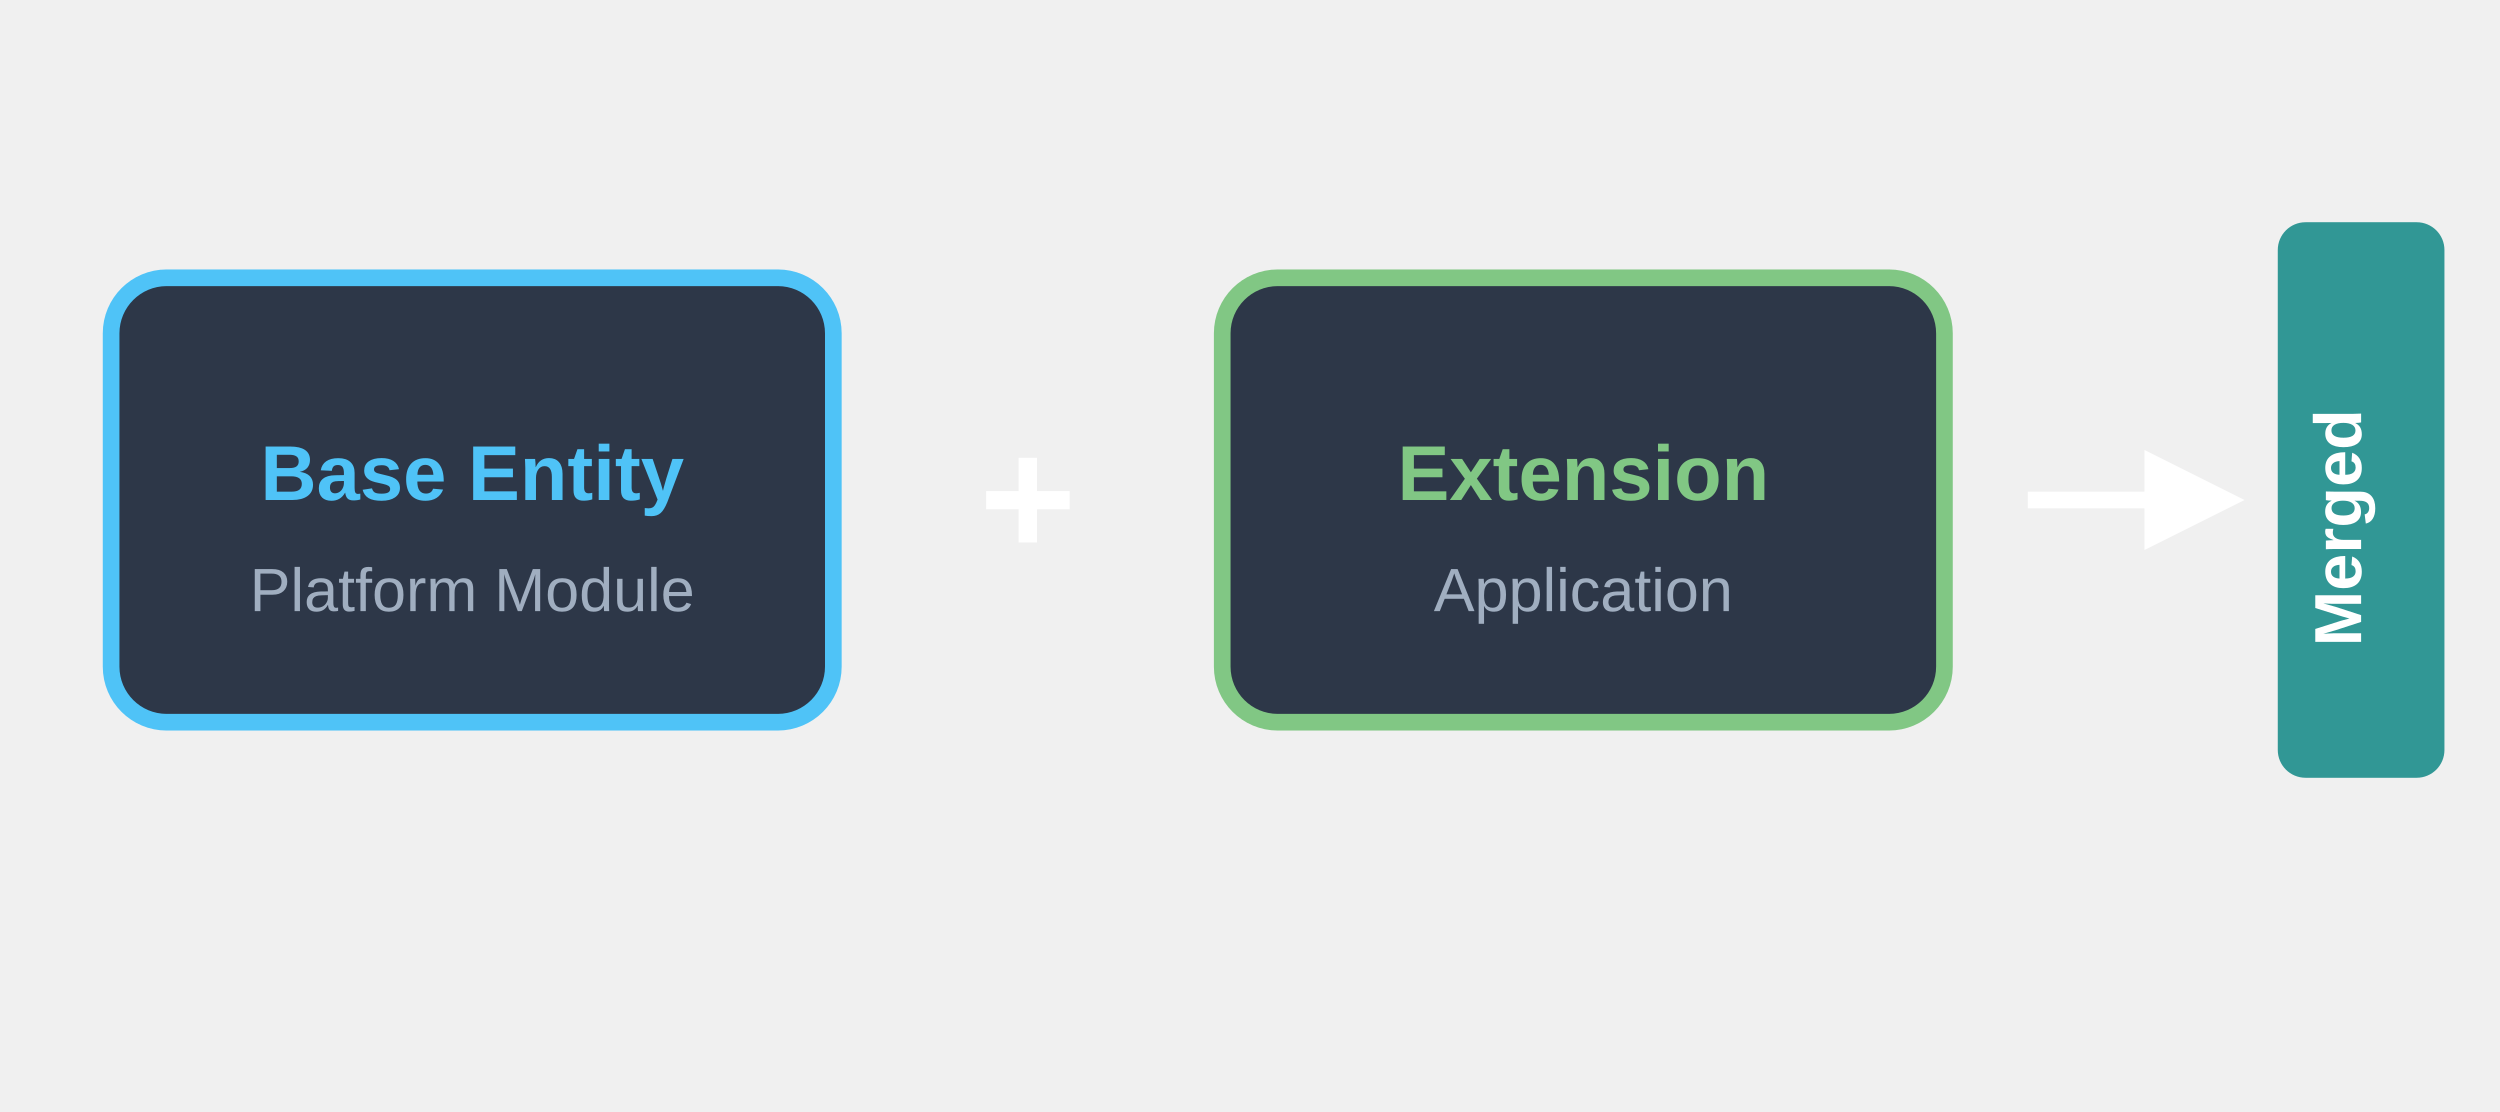
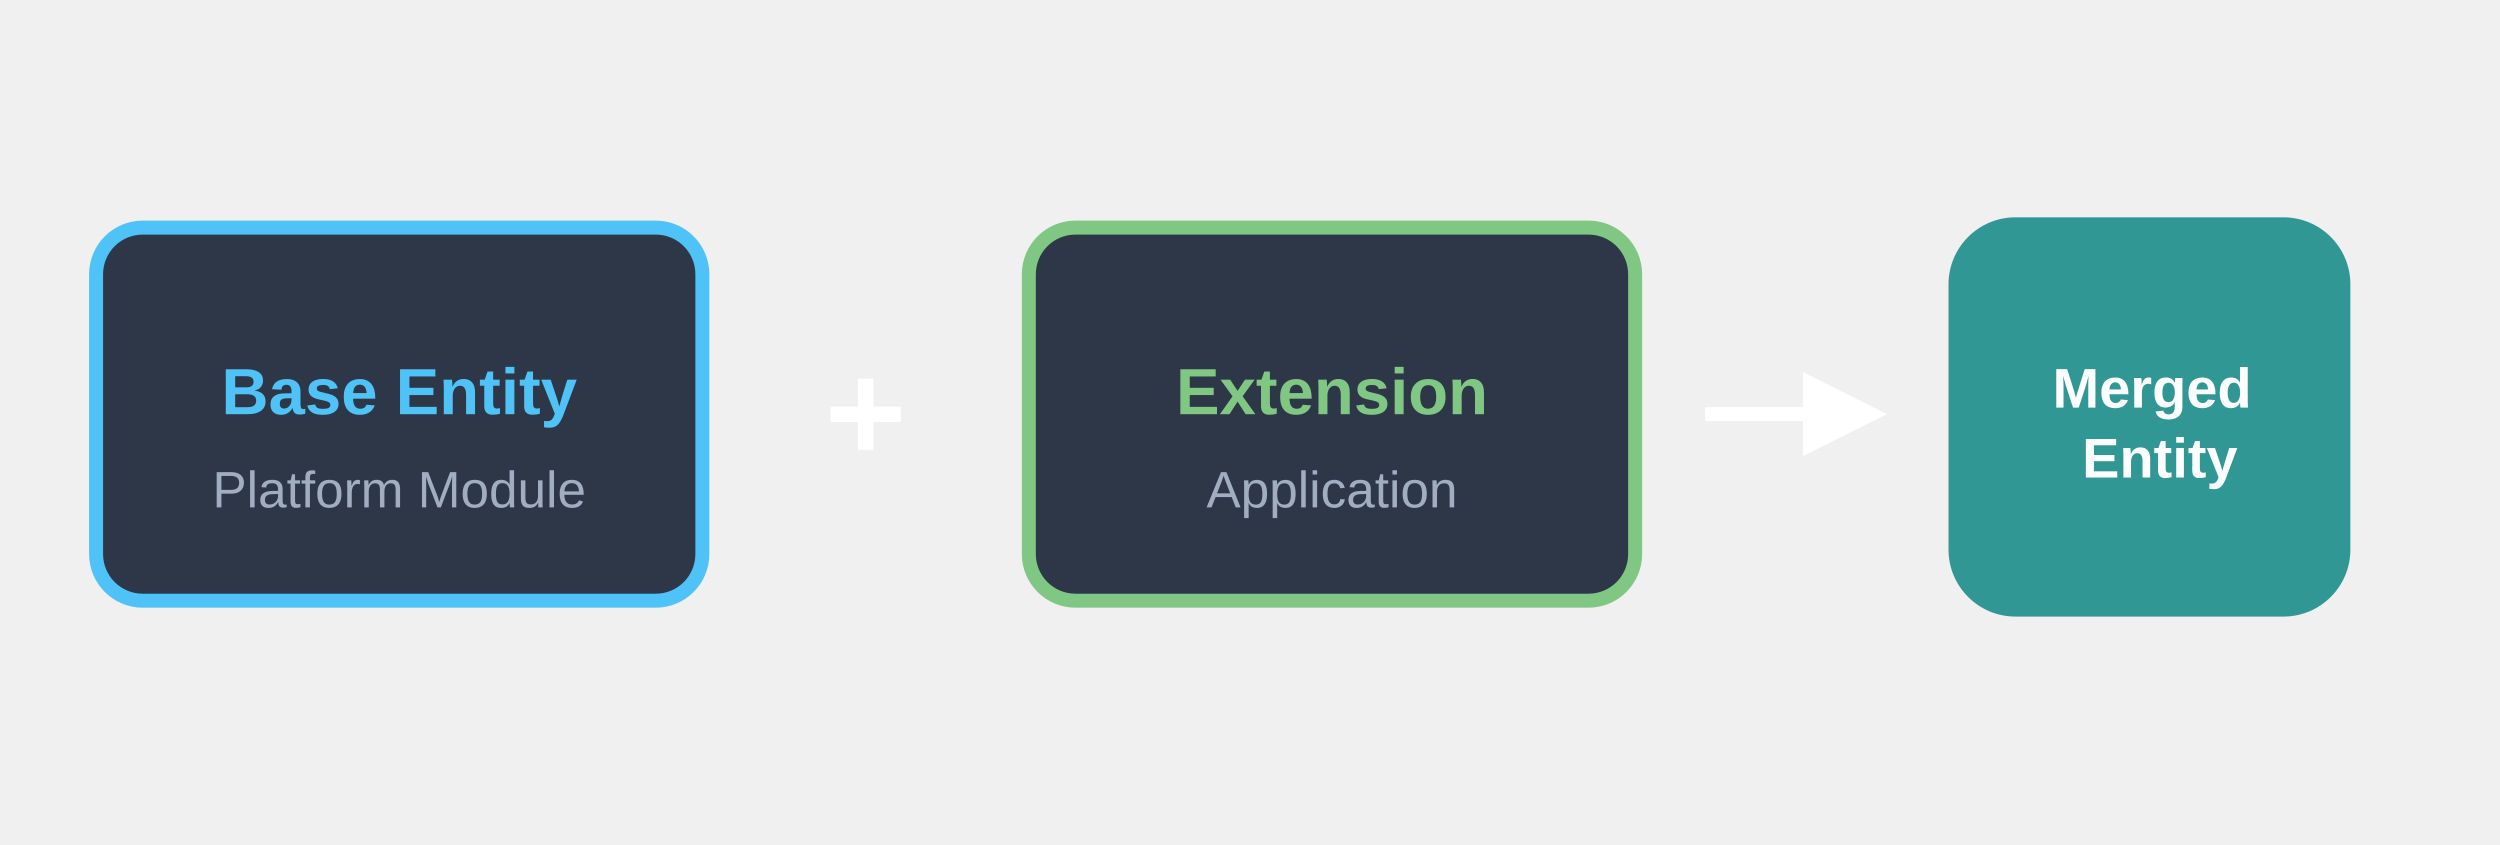
- <svg xmlns="http://www.w3.org/2000/svg" width="450" height="200" viewBox="0 0 450 200" fill="none">
-   <rect x="20" y="50" width="130" height="80" rx="10" fill="#2d3748" stroke="#4fc3f7" stroke-width="3" />
-   <text x="85" y="90" fill="#4fc3f7" font-family="Arial" font-size="14" font-weight="bold" text-anchor="middle">Base Entity</text>
-   <text x="85" y="110" fill="#a0aec0" font-family="Arial" font-size="11" text-anchor="middle">Platform Module</text>
-   <text x="185" y="100" fill="#fff" font-family="Arial" font-size="30" font-weight="bold" text-anchor="middle">+</text>
-   <rect x="220" y="50" width="130" height="80" rx="10" fill="#2d3748" stroke="#81c784" stroke-width="3" />
-   <text x="285" y="90" fill="#81c784" font-family="Arial" font-size="14" font-weight="bold" text-anchor="middle">Extension</text>
-   <text x="285" y="110" fill="#a0aec0" font-family="Arial" font-size="11" text-anchor="middle">Application</text>
-   <path d="M 365 90 L 395 90" stroke="#fff" stroke-width="3" marker-end="url(#arrow)" />
-   <defs>
+ <svg xmlns="http://www.w3.org/2000/svg" width="536.043" height="181.079" viewBox="0 0 536.043 181.079" fill="none" version="1.1" id="svg6">
+   <rect x="20.6" y="48.801" width="130" height="80" rx="10" fill="#2d3748" stroke="#4fc3f7" stroke-width="3" id="rect1" />
+   <text x="85.6" y="88.801" fill="#4fc3f7" font-family="Arial" font-size="14px" font-weight="bold" text-anchor="middle" id="text1">Base Entity</text>
+   <text x="85.6" y="108.801" fill="#a0aec0" font-family="Arial" font-size="11px" text-anchor="middle" id="text2">Platform Module</text>
+   <text x="185.6" y="98.801" fill="#ffffff" font-family="Arial" font-size="30px" font-weight="bold" text-anchor="middle" id="text3">+</text>
+   <rect x="220.6" y="48.801" width="130" height="80" rx="10" fill="#2d3748" stroke="#81c784" stroke-width="3" id="rect3" />
+   <text x="285.6" y="88.801" fill="#81c784" font-family="Arial" font-size="14px" font-weight="bold" text-anchor="middle" id="text4">Extension</text>
+   <text x="285.6" y="108.801" fill="#a0aec0" font-family="Arial" font-size="11px" text-anchor="middle" id="text5">Application</text>
+   <path d="m 365.6,88.801 h 30" stroke="#ffffff" stroke-width="3" marker-end="url(#arrow)" id="path5" />
+   <defs id="defs6">
    <marker id="arrow" viewBox="0 0 10 10" refX="5" refY="5" markerWidth="6" markerHeight="6" orient="auto-start-reverse">
-       <path d="M 0 0 L 10 5 L 0 10 z" fill="#fff" />
+       <path d="M 0,0 10,5 0,10 Z" fill="#ffffff" id="path6" />
    </marker>
  </defs>
-   <rect x="410" y="40" width="30" height="100" rx="5" fill="#319795" />
-   <text x="425" y="95" fill="#fff" font-family="Arial" font-size="12" font-weight="bold" text-anchor="middle" transform="rotate(-90 425 95)">Merged</text>
+   <rect x="417.795" y="46.596" width="86.164" height="85.61" rx="14.361" fill="#319795" id="rect6" style="stroke-width:1.568" />
+   <text x="463.11" y="87.398" fill="#ffffff" font-family="Arial" font-size="12px" font-weight="bold" text-anchor="middle" id="text6">
+     <tspan id="tspan6" x="463.11" y="87.398">Merged</tspan>
+     <tspan id="tspan7" x="463.11" y="102.398">Entity</tspan>
+   </text>
</svg>
